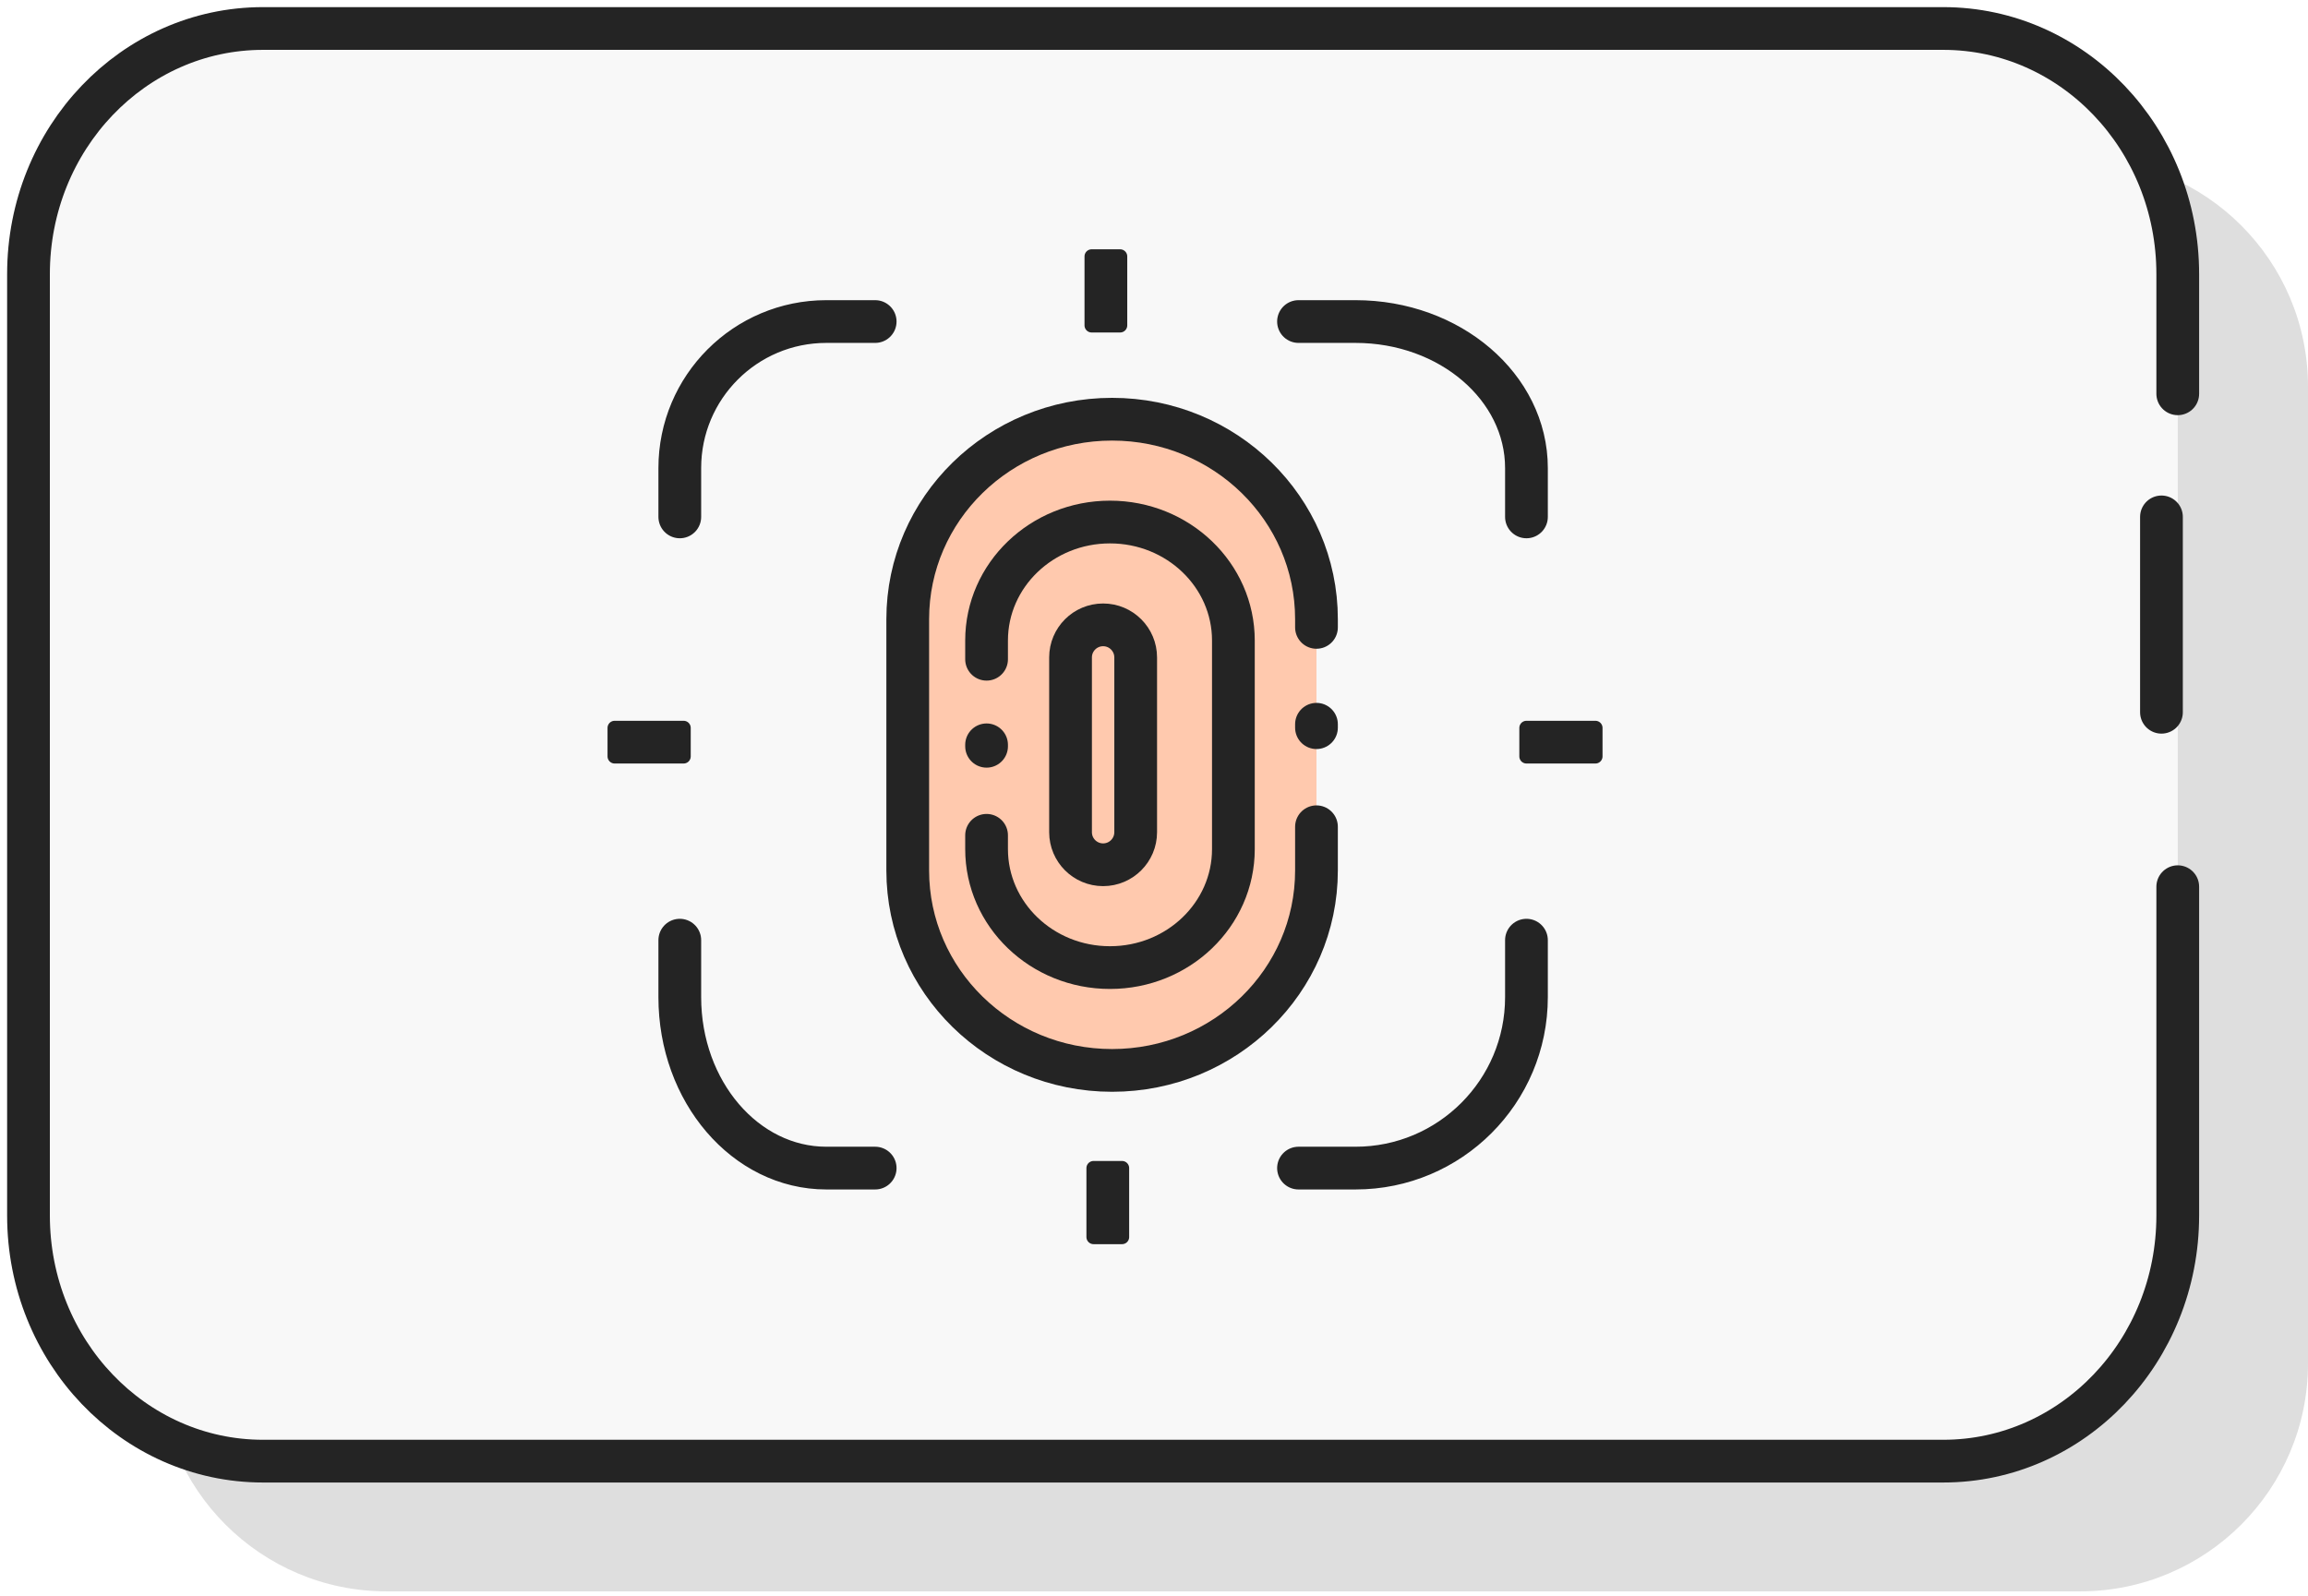
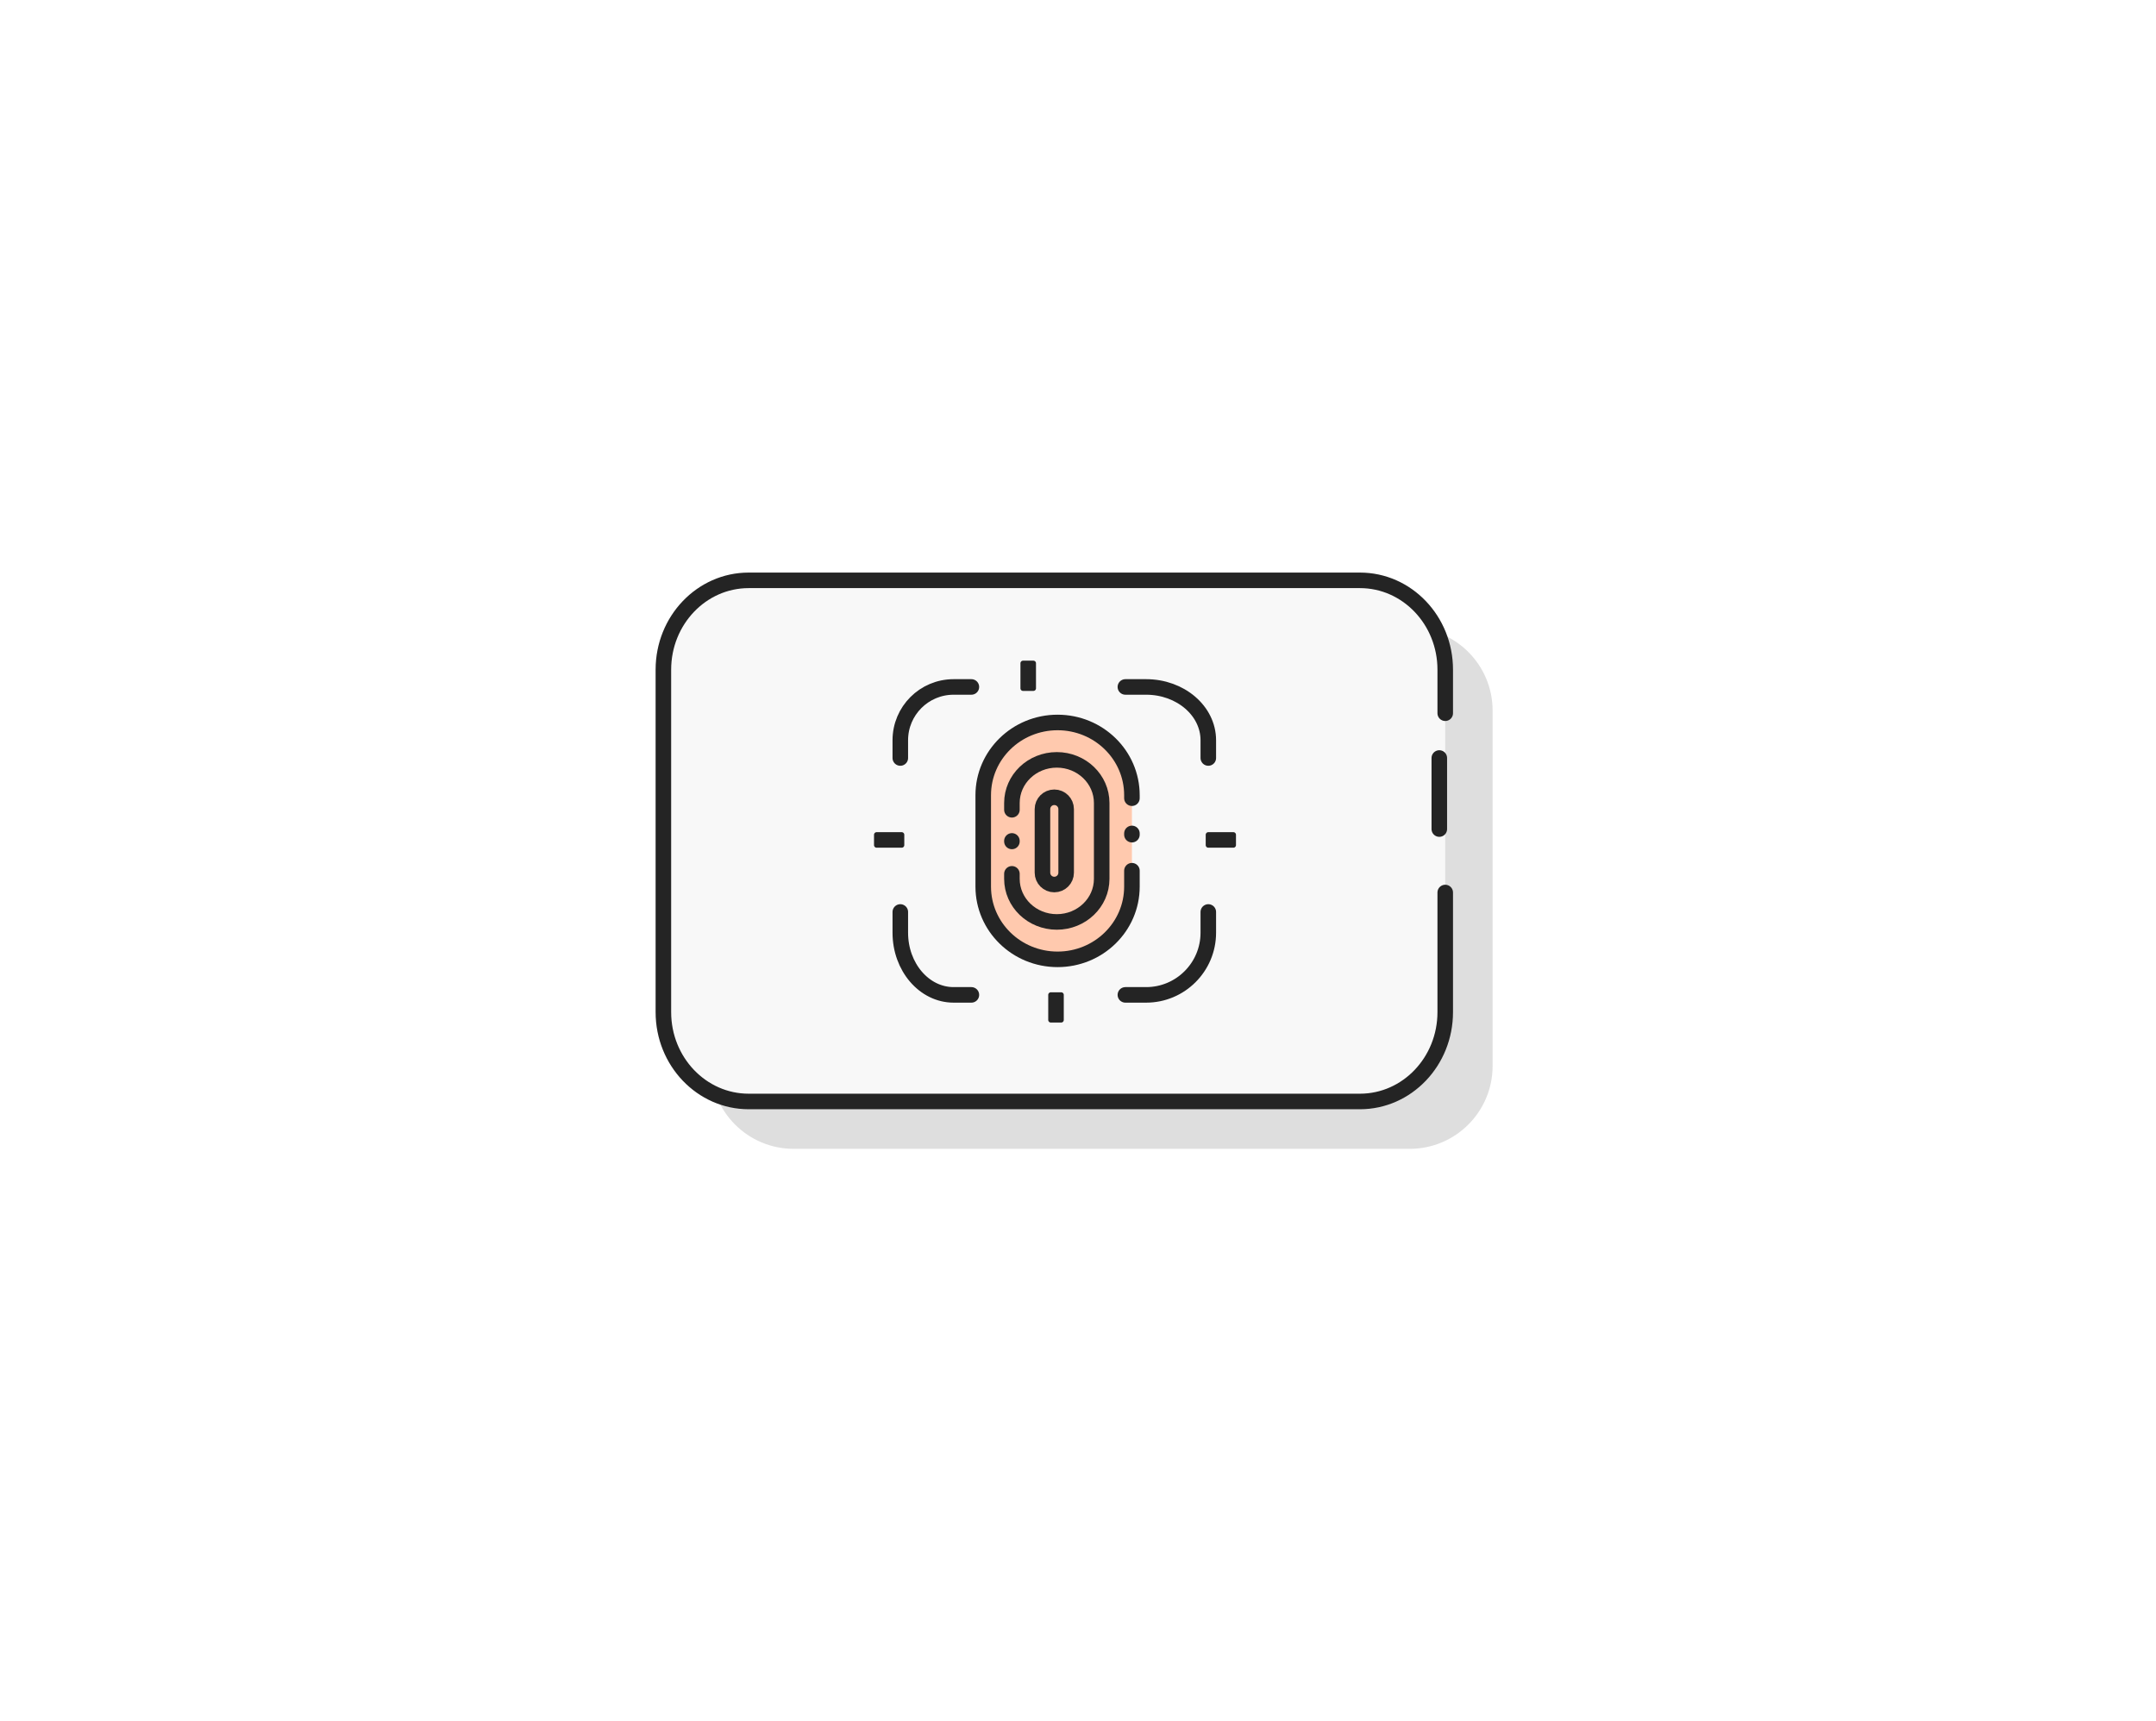
- <svg xmlns="http://www.w3.org/2000/svg" width="81px" height="56px" viewBox="0 0 81 56" version="1.1">
-   <g id="01_Design" stroke="none" stroke-width="1" fill="none" fill-rule="evenodd">
-     <g id="03_Andere_dienstleistungen-Copy" transform="translate(-917, -705)">
-       <g id="eID_nutzen-Button_off" transform="translate(854, 646)">
-         <g id="icon_personalausweis" transform="translate(64, 60)">
-           <rect id="Rectangle" fill="#DEDEDE" x="4.571" y="4.571" width="75.429" height="50.286" rx="8" />
-           <path d="M74.857,17.143 L74.857,24 M75.429,30.123 C75.429,33.396 75.429,35.12 75.429,41.665 C75.429,46.426 71.745,50.286 67.2,50.286 L8.229,50.286 C3.684,50.286 0,46.426 0,41.665 L0,8.62 C0,3.859 3.684,0 8.229,0 L65.078,0 L67.2,0 C71.745,0 75.429,3.859 75.429,8.62 L75.429,10.257 L75.429,12.822" id="Shape" stroke="#242424" stroke-width="1.5" fill="#F8F8F8" stroke-linecap="round" stroke-linejoin="round" />
-           <g id="ICON-Fingerprint" transform="translate(20.57143, 8)" stroke="#242424">
-             <g id="Group-12" transform="translate(10.28571, 5.714286)" fill="#FFC9AE" stroke-width="1.5">
-               <path d="M14.345,10.707 L14.345,10.827 M14.345,14.305 L14.345,15.84 C14.345,19.715 11.134,22.857 7.172,22.857 C3.211,22.857 0,19.715 0,15.84 L0,7.018 C0,3.142 3.211,0 7.172,0 C11.134,0 14.345,3.142 14.345,7.018 L14.345,7.307" id="Shape" stroke-linecap="round" stroke-linejoin="round" />
-               <path d="M2.767,8.425 L2.767,7.768 C2.767,5.471 4.706,3.609 7.098,3.609 C9.49,3.609 11.429,5.471 11.429,7.768 L11.429,11.697 L11.429,15.089 C11.429,17.386 9.49,19.248 7.098,19.248 C4.706,19.248 2.767,17.386 2.767,15.089 L2.767,14.605 L2.767,14.779 M2.767,11.429 L2.767,11.48" id="Shape" stroke-linecap="round" stroke-linejoin="round" />
-               <rect id="Rectangle" x="5.714" y="7.218" width="2.286" height="8.421" rx="1.143" />
-             </g>
-             <path d="M9.143,32 L7.429,32 C4.589,32 2.286,29.314 2.286,26 L2.286,24 M32,24 L32,26 C32,29.314 29.314,32 26.001,32 L24,32 M2.286,9.143 L2.286,7.429 C2.286,4.588 4.588,2.286 7.429,2.286 L9.143,2.286 M24,2.286 L26,2.286 C29.314,2.286 32,4.588 32,7.429 L32,9.143" id="Shape" stroke-width="1.5" stroke-linecap="round" stroke-linejoin="round" />
-             <rect id="Rectangle" stroke-width="0.5" fill="#242424" stroke-linejoin="round" transform="translate(17.14286, 1.210084) scale(1, -1) rotate(270) translate(-17.14286, -1.210084) " x="15.933" y="0.807" width="2.42" height="1" />
-             <rect id="Rectangle-Copy-19" stroke-width="0.5" fill="#242424" stroke-linejoin="round" transform="translate(17.21008, 33.21008) scale(1, -1) rotate(270) translate(-17.21008, -33.21008) " x="16" y="32.807" width="2.42" height="1" />
-             <rect id="Rectangle" stroke-width="0.5" fill="#242424" stroke-linejoin="round" transform="translate(1.210084, 17.14622) scale(1, -1) rotate(360) translate(-1.210084, -17.14622) " x="0" y="16.743" width="2.42" height="1" />
-             <rect id="Rectangle-Copy-19" stroke-width="0.5" fill="#242424" stroke-linejoin="round" transform="translate(33.21008, 17.14622) scale(1, -1) rotate(360) translate(-33.21008, -17.14622) " x="32" y="16.743" width="2.42" height="1" />
-           </g>
-         </g>
+ <svg xmlns="http://www.w3.org/2000/svg" width="208" height="166" viewBox="0 0 208 166">
+   <g fill="none" fill-rule="evenodd" transform="translate(64 56)">
+     <rect width="75.429" height="50.286" x="4.571" y="4.571" fill="#DEDEDE" rx="8" />
+     <path fill="#F8F8F8" stroke="#242424" stroke-linecap="round" stroke-linejoin="round" stroke-width="1.5" d="M74.857,17.143 L74.857,24 M75.429,30.123 C75.429,33.396 75.429,35.12 75.429,41.665 C75.429,46.426 71.745,50.286 67.2,50.286 L8.229,50.286 C3.684,50.286 0,46.426 0,41.665 L0,8.62 C0,3.859 3.684,0 8.229,0 L65.078,0 L67.2,0 C71.745,0 75.429,3.859 75.429,8.62 L75.429,10.257 L75.429,12.822" />
+     <g stroke="#242424" transform="translate(20.571 8)">
+       <g fill="#FFC9AE" stroke-width="1.5" transform="translate(10.286 5.714)">
+         <path stroke-linecap="round" stroke-linejoin="round" d="M14.345,10.707 L14.345,10.827 M14.345,14.305 L14.345,15.84 C14.345,19.715 11.134,22.857 7.172,22.857 C3.211,22.857 0,19.715 0,15.84 L0,7.018 C0,3.142 3.211,0 7.172,0 C11.134,0 14.345,3.142 14.345,7.018 L14.345,7.307" />
+         <path stroke-linecap="round" stroke-linejoin="round" d="M2.767,8.425 L2.767,7.768 C2.767,5.471 4.706,3.609 7.098,3.609 C9.49,3.609 11.429,5.471 11.429,7.768 L11.429,11.697 L11.429,15.089 C11.429,17.386 9.49,19.248 7.098,19.248 C4.706,19.248 2.767,17.386 2.767,15.089 L2.767,14.605 L2.767,14.779 M2.767,11.429 L2.767,11.48" />
+         <rect width="2.286" height="8.421" x="5.714" y="7.218" rx="1.143" />
      </g>
+       <path stroke-linecap="round" stroke-linejoin="round" stroke-width="1.5" d="M9.143,32 L7.429,32 C4.589,32 2.286,29.314 2.286,26 L2.286,24 M32,24 L32,26 C32,29.314 29.314,32 26.001,32 L24,32 M2.286,9.143 L2.286,7.429 C2.286,4.588 4.588,2.286 7.429,2.286 L9.143,2.286 M24,2.286 L26,2.286 C29.314,2.286 32,4.588 32,7.429 L32,9.143" />
+       <rect width="2.42" height="1" x="15.933" y=".807" fill="#242424" stroke-linejoin="round" stroke-width=".5" transform="rotate(90 15.933 0)" />
+       <rect width="2.42" height="1" x="16" y="32.807" fill="#242424" stroke-linejoin="round" stroke-width=".5" transform="matrix(0 1 1 0 -16 16)" />
+       <rect width="2.42" height="1" y="16.743" fill="#242424" stroke-linejoin="round" stroke-width=".5" transform="matrix(1 0 0 -1 0 34.292)" />
+       <rect width="2.42" height="1" x="32" y="16.743" fill="#242424" stroke-linejoin="round" stroke-width=".5" transform="matrix(1 0 0 -1 0 34.292)" />
    </g>
  </g>
</svg>
